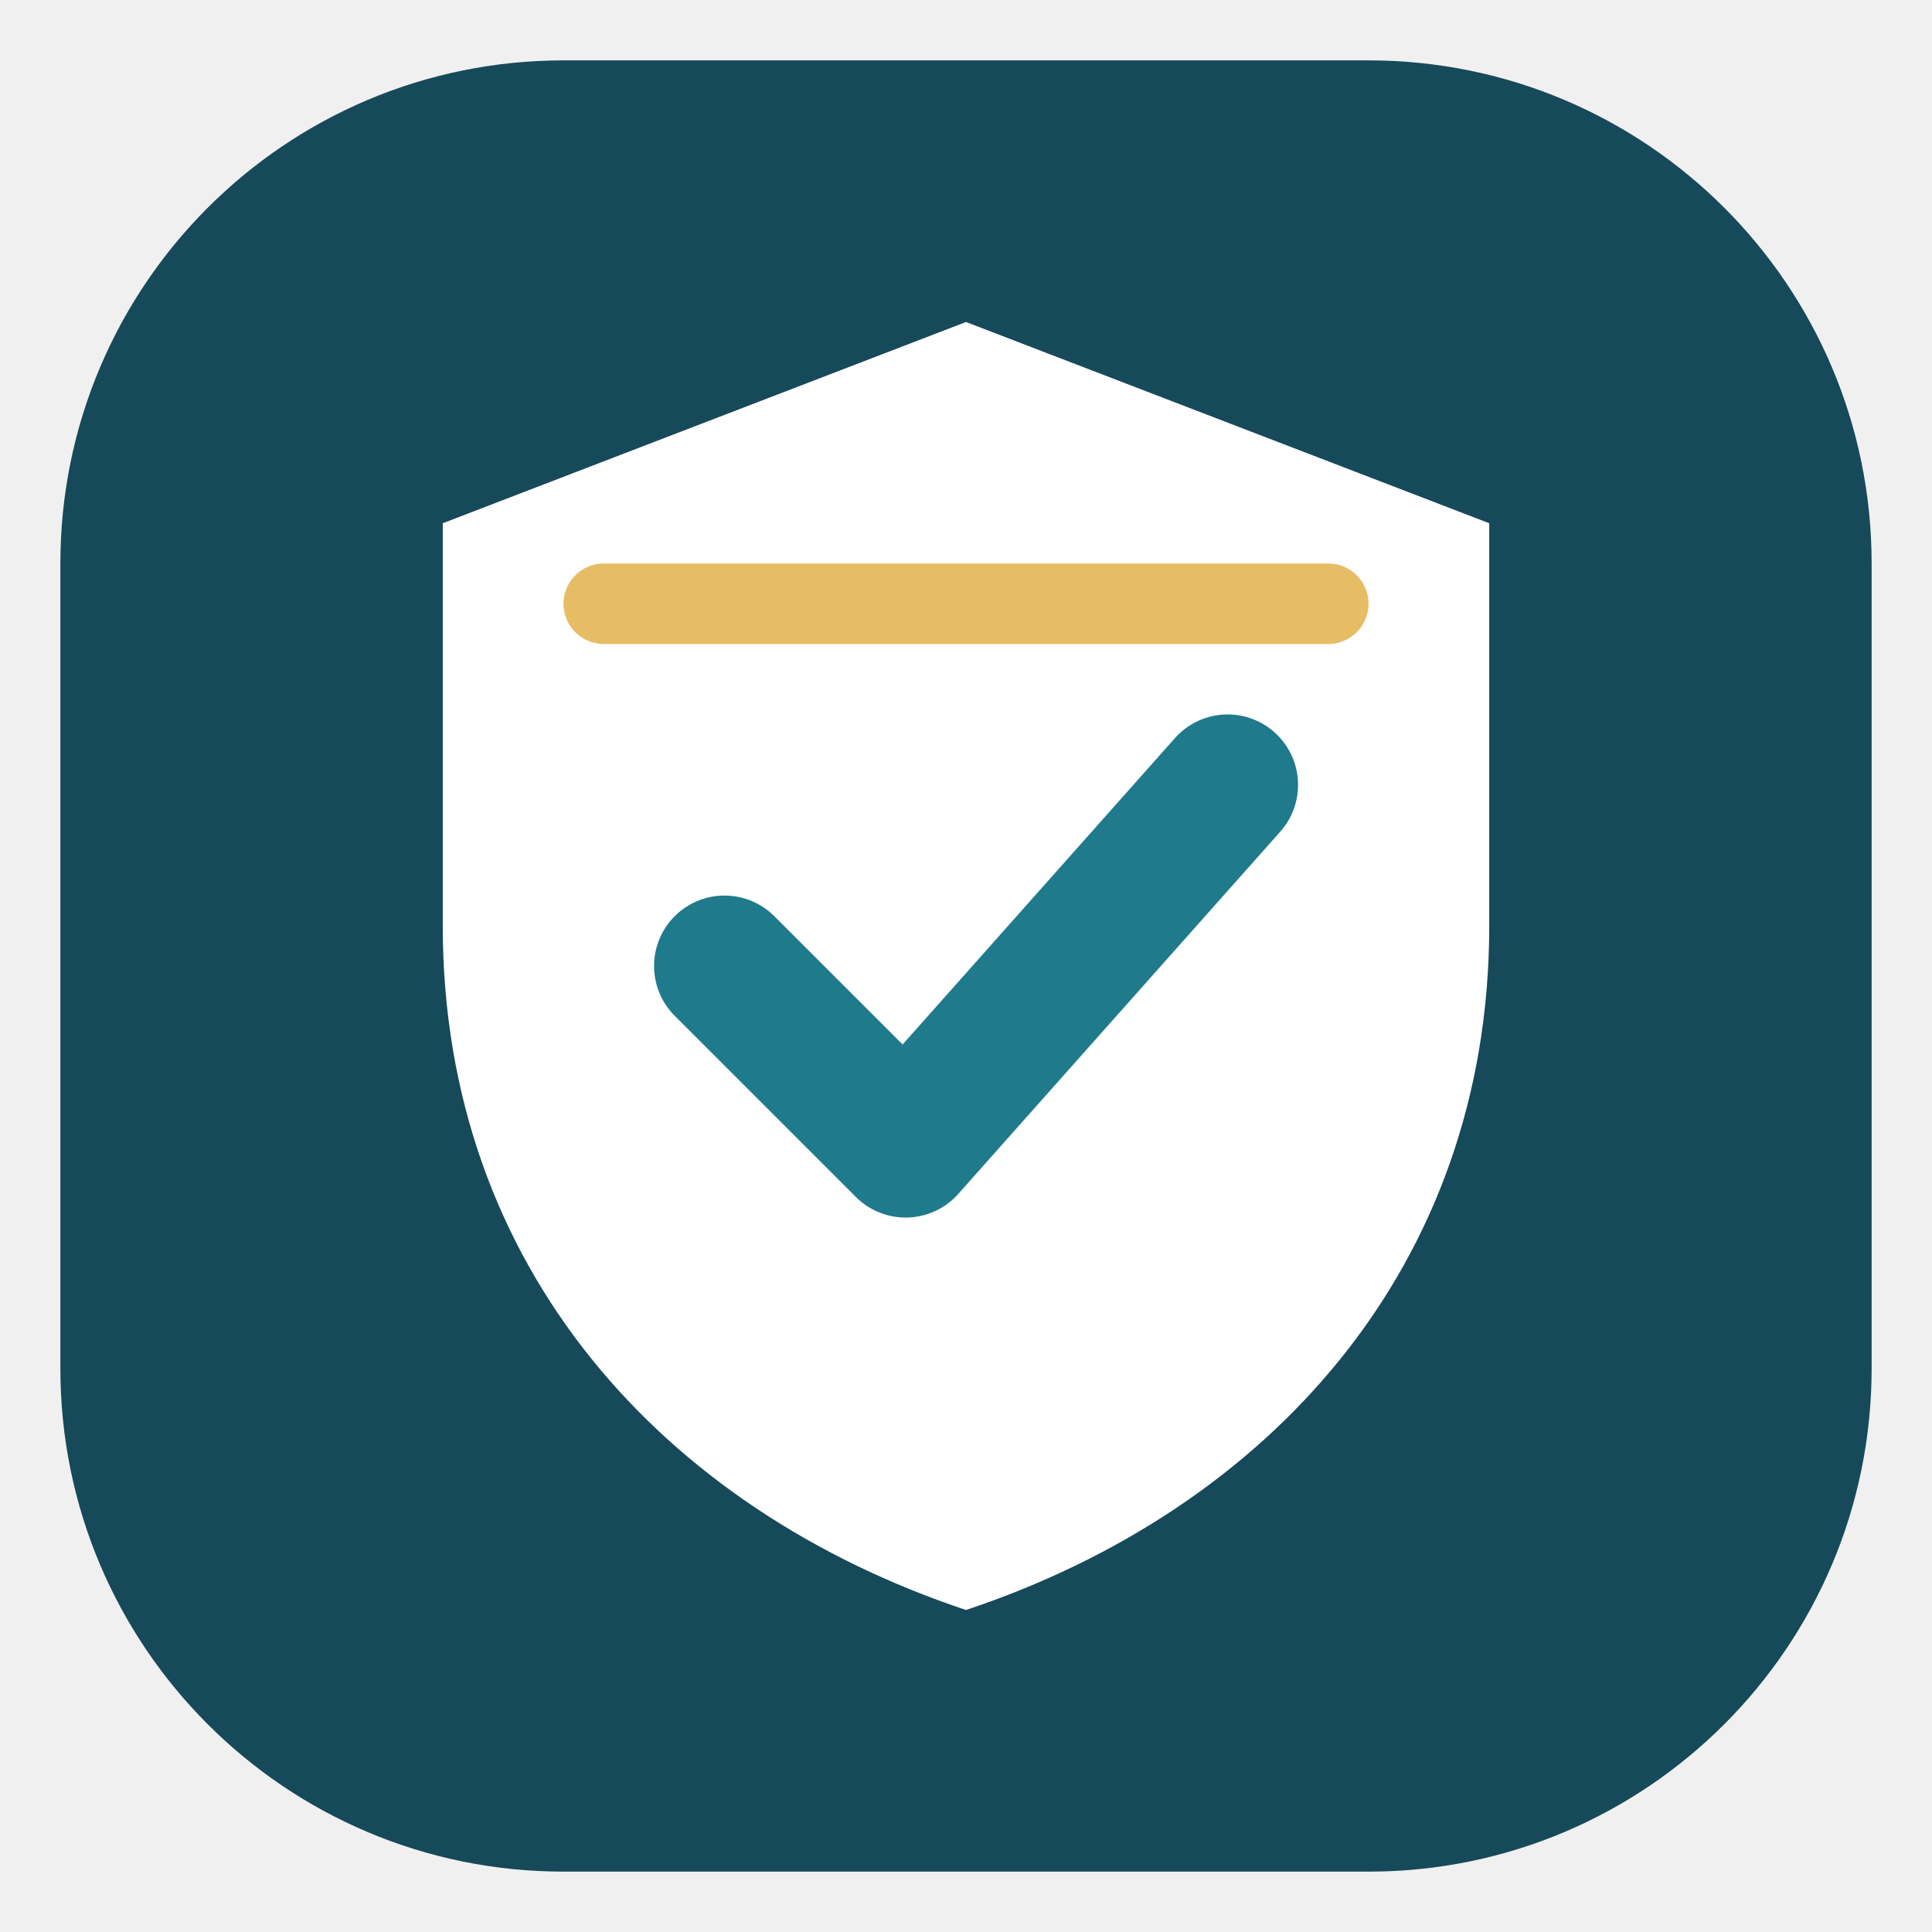
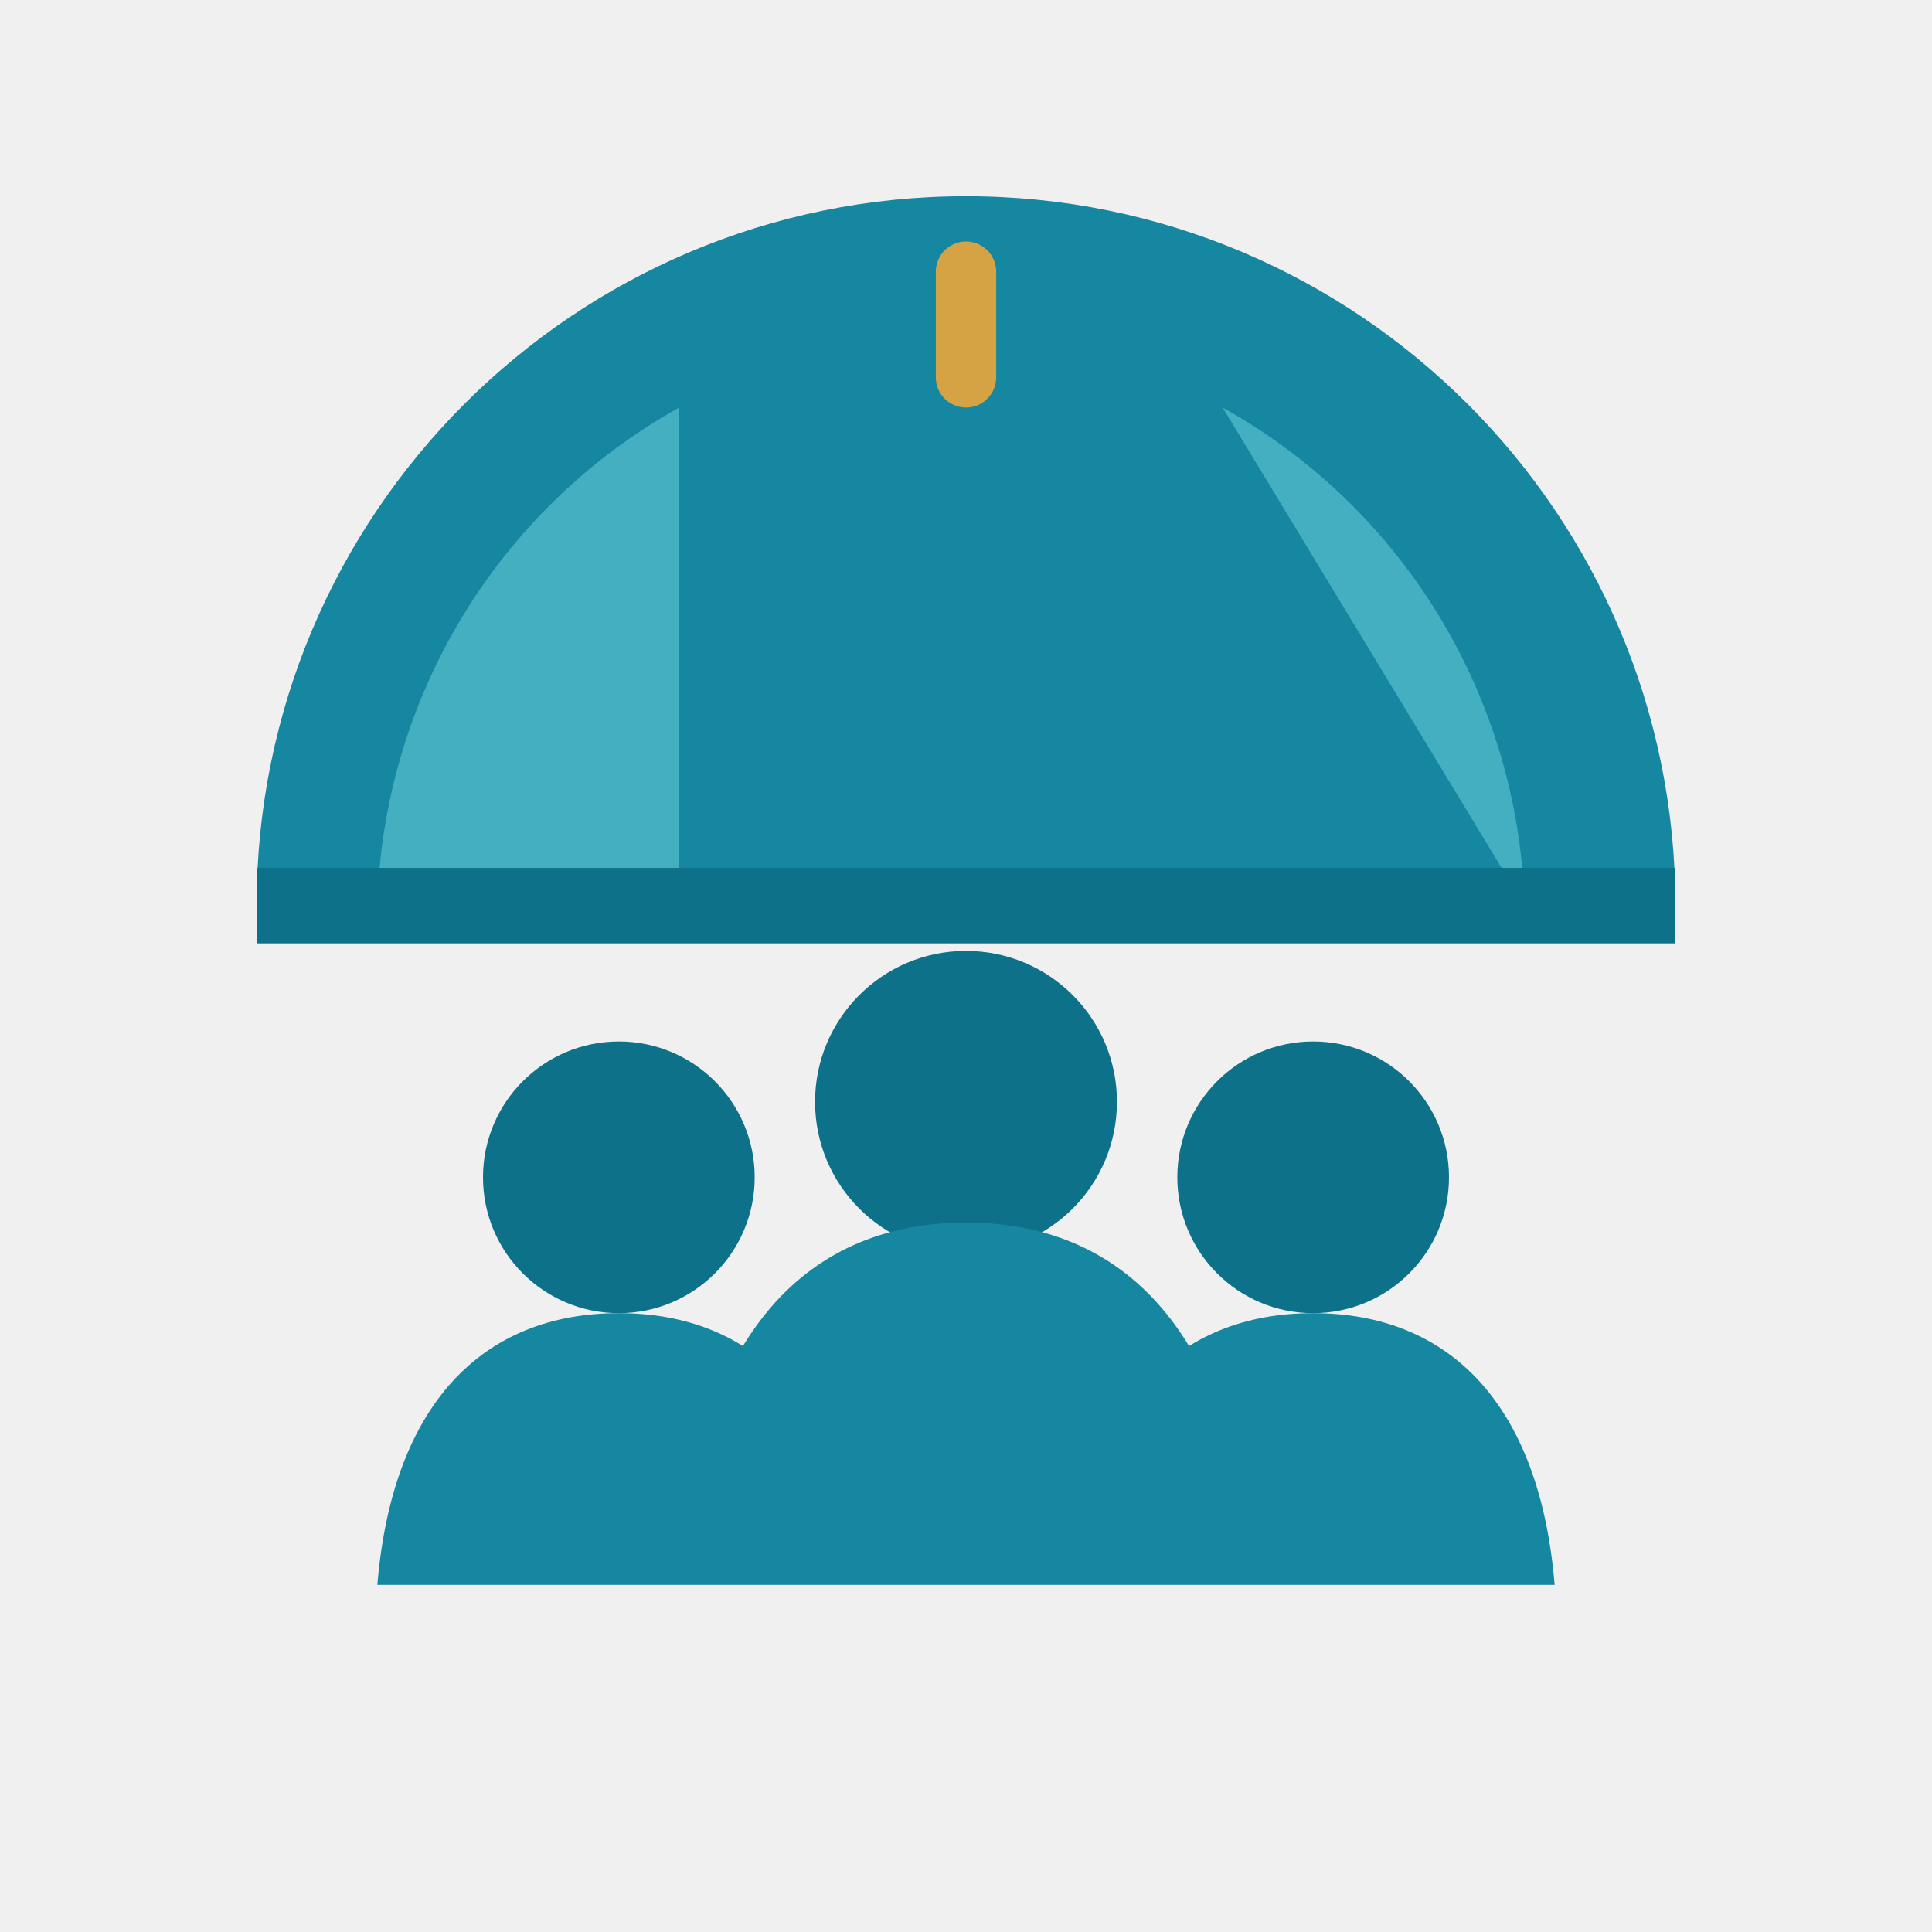
- <svg xmlns="http://www.w3.org/2000/svg" viewBox="0 0 96 96" role="img" aria-label="GH INSURANCE">
-   <rect x="3" y="3" width="90" height="90" rx="25" fill="#16495a" />
-   <path d="M48 16 22 26v20c0 17 11 29 26 34 15-5 26-17 26-34V26z" fill="#fff" />
-   <path d="m36 48 9 9 16-18" fill="none" stroke="#1f7a8c" stroke-width="7" stroke-linecap="round" stroke-linejoin="round" />
-   <path d="M30 30h36" stroke="#e6bd65" stroke-width="4" stroke-linecap="round" />
+ <svg xmlns="http://www.w3.org/2000/svg" viewBox="0 0 128 128" role="img" aria-label="التأمين">
+   <path d="M17 60a47 47 0 0 1 94 0H17z" fill="#1687A1" />
+   <path d="M25 60a39 39 0 0 1 20-33v33m18-39v39m18-33a39 39 0 0 1 20 33" fill="#43AFC0" />
+   <path d="M17 60h94" stroke="#0D718A" stroke-width="5" />
+   <circle cx="41" cy="78" r="9" fill="#0D718A" />
+   <circle cx="64" cy="73" r="10" fill="#0D718A" />
+   <circle cx="87" cy="78" r="9" fill="#0D718A" />
+   <path d="M25 105c1-12 7-18 16-18s15 6 16 18m-12 0c1-16 8-24 19-24s18 8 19 24m-12 0c1-12 7-18 16-18s15 6 16 18" fill="#1687A1" />
+   <path d="M64 18v7" stroke="#D6A344" stroke-width="4" stroke-linecap="round" />
</svg>
